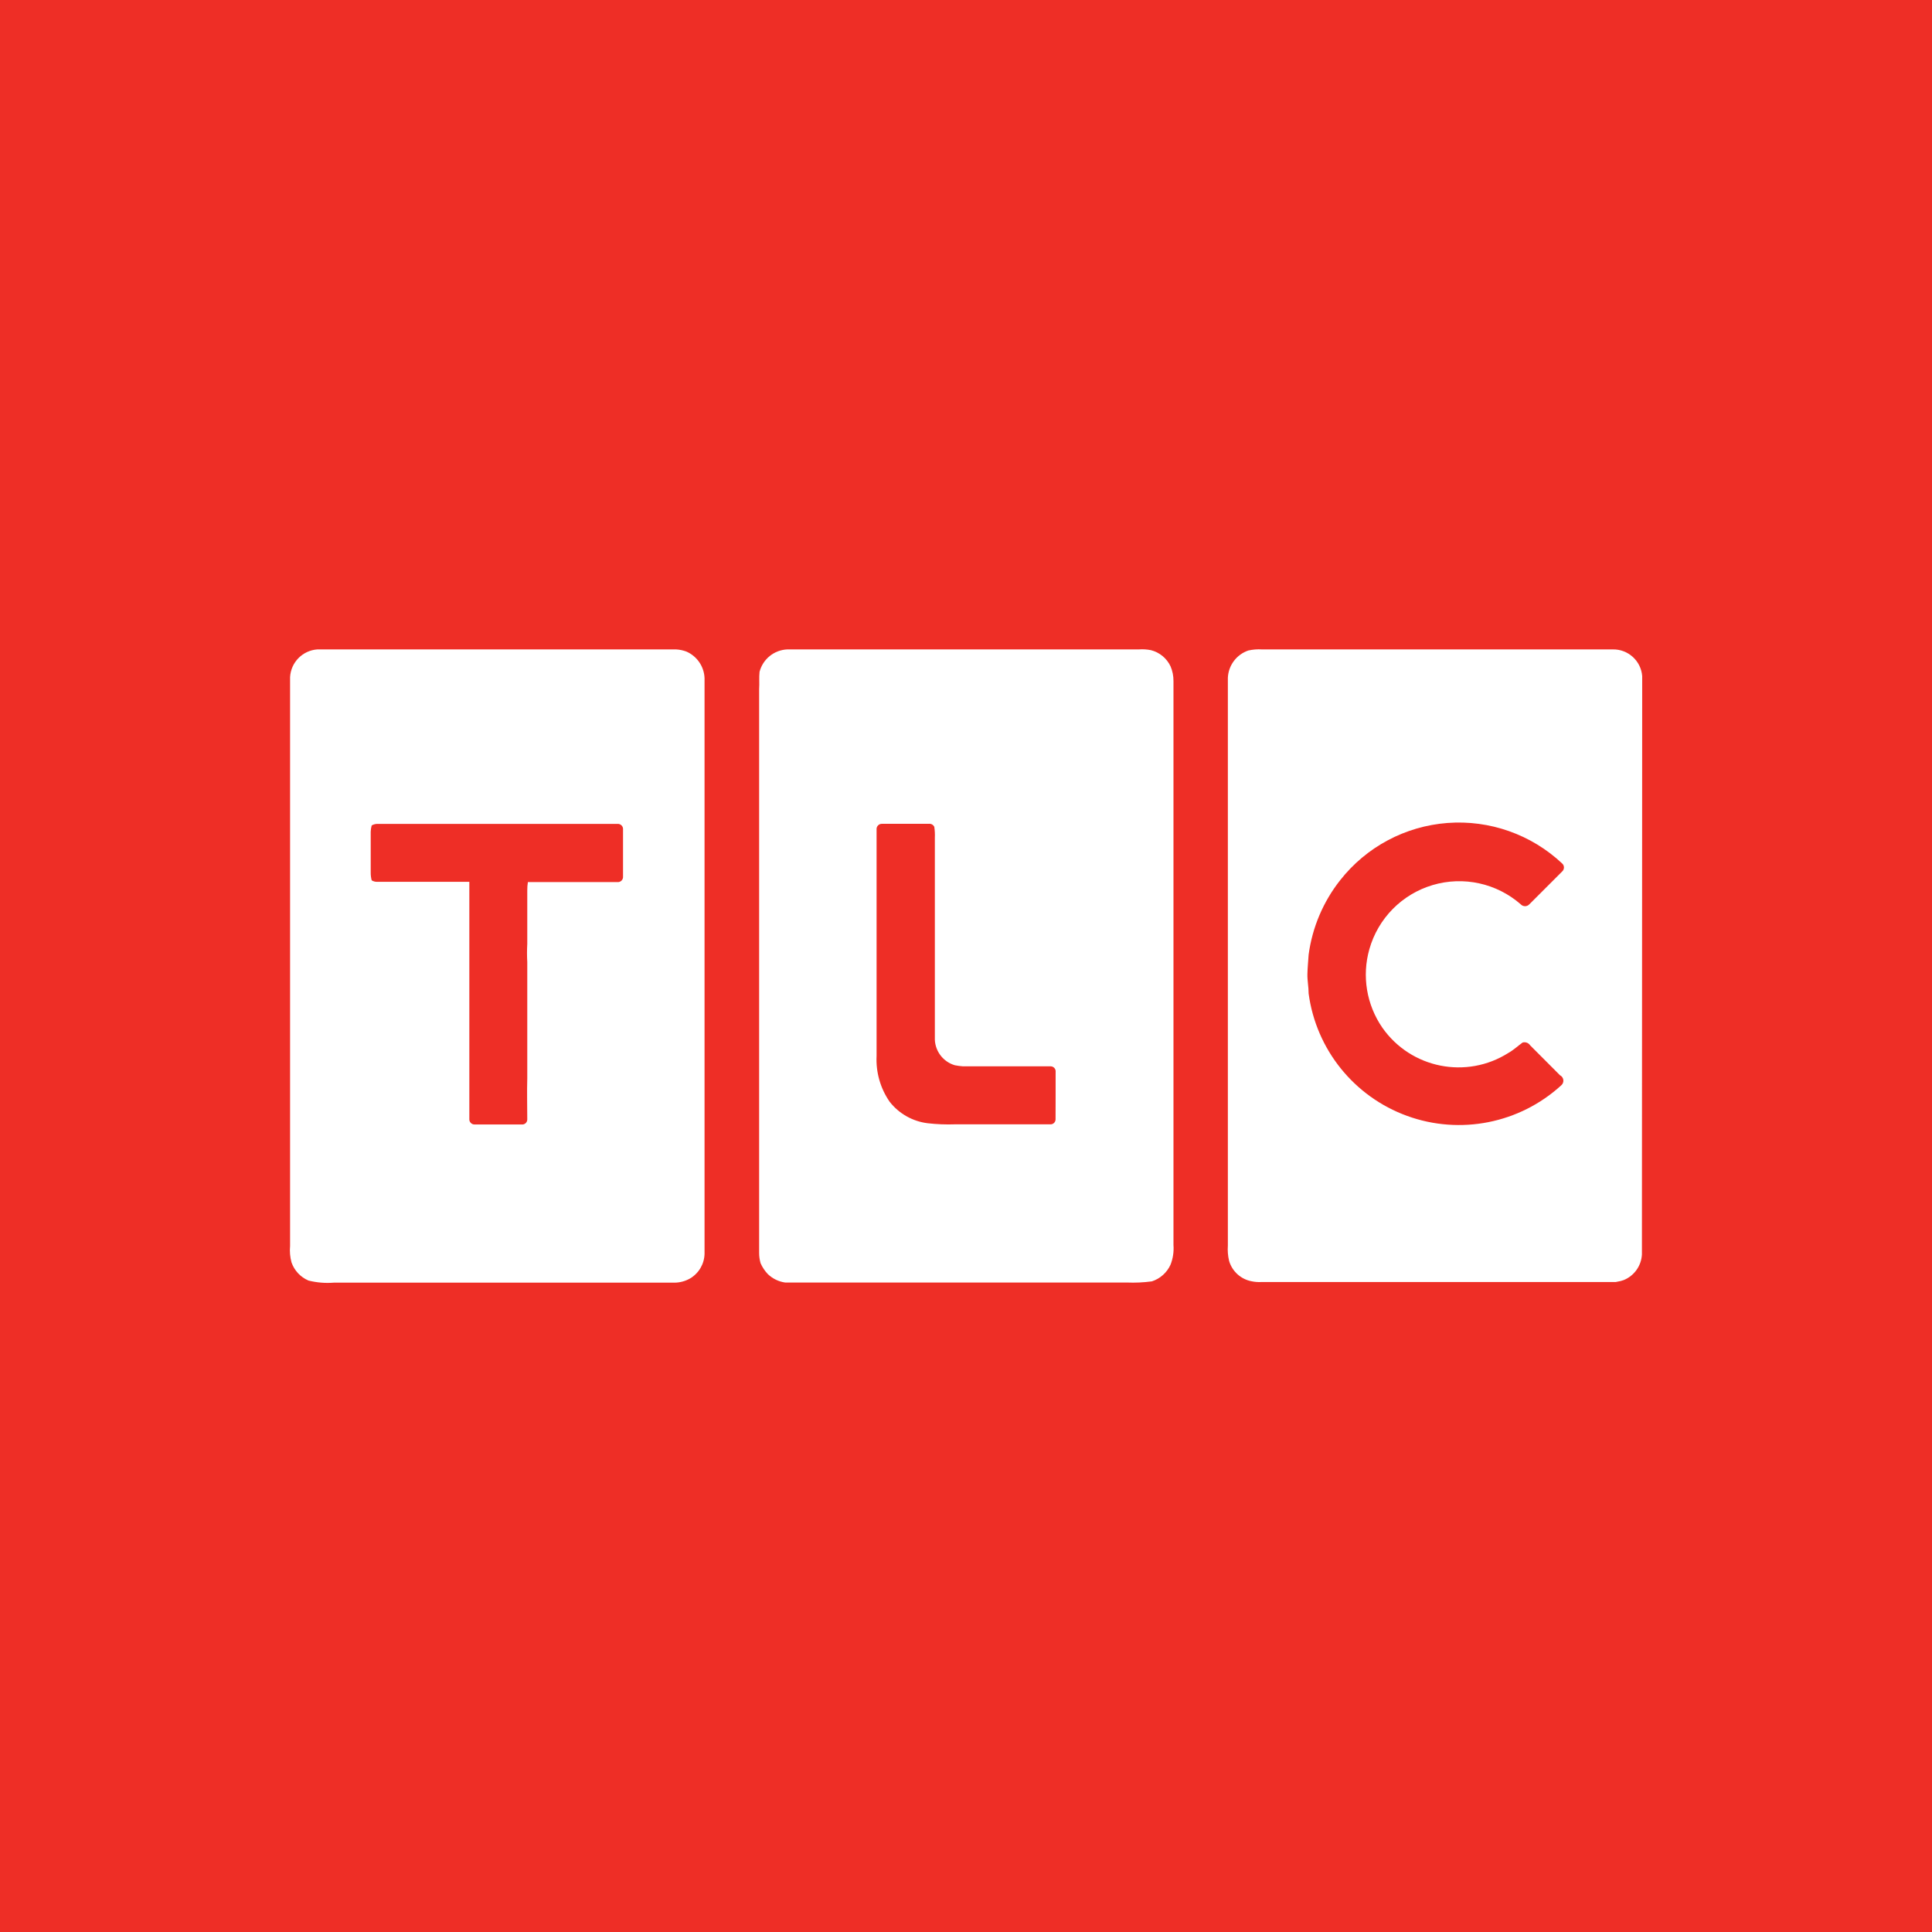
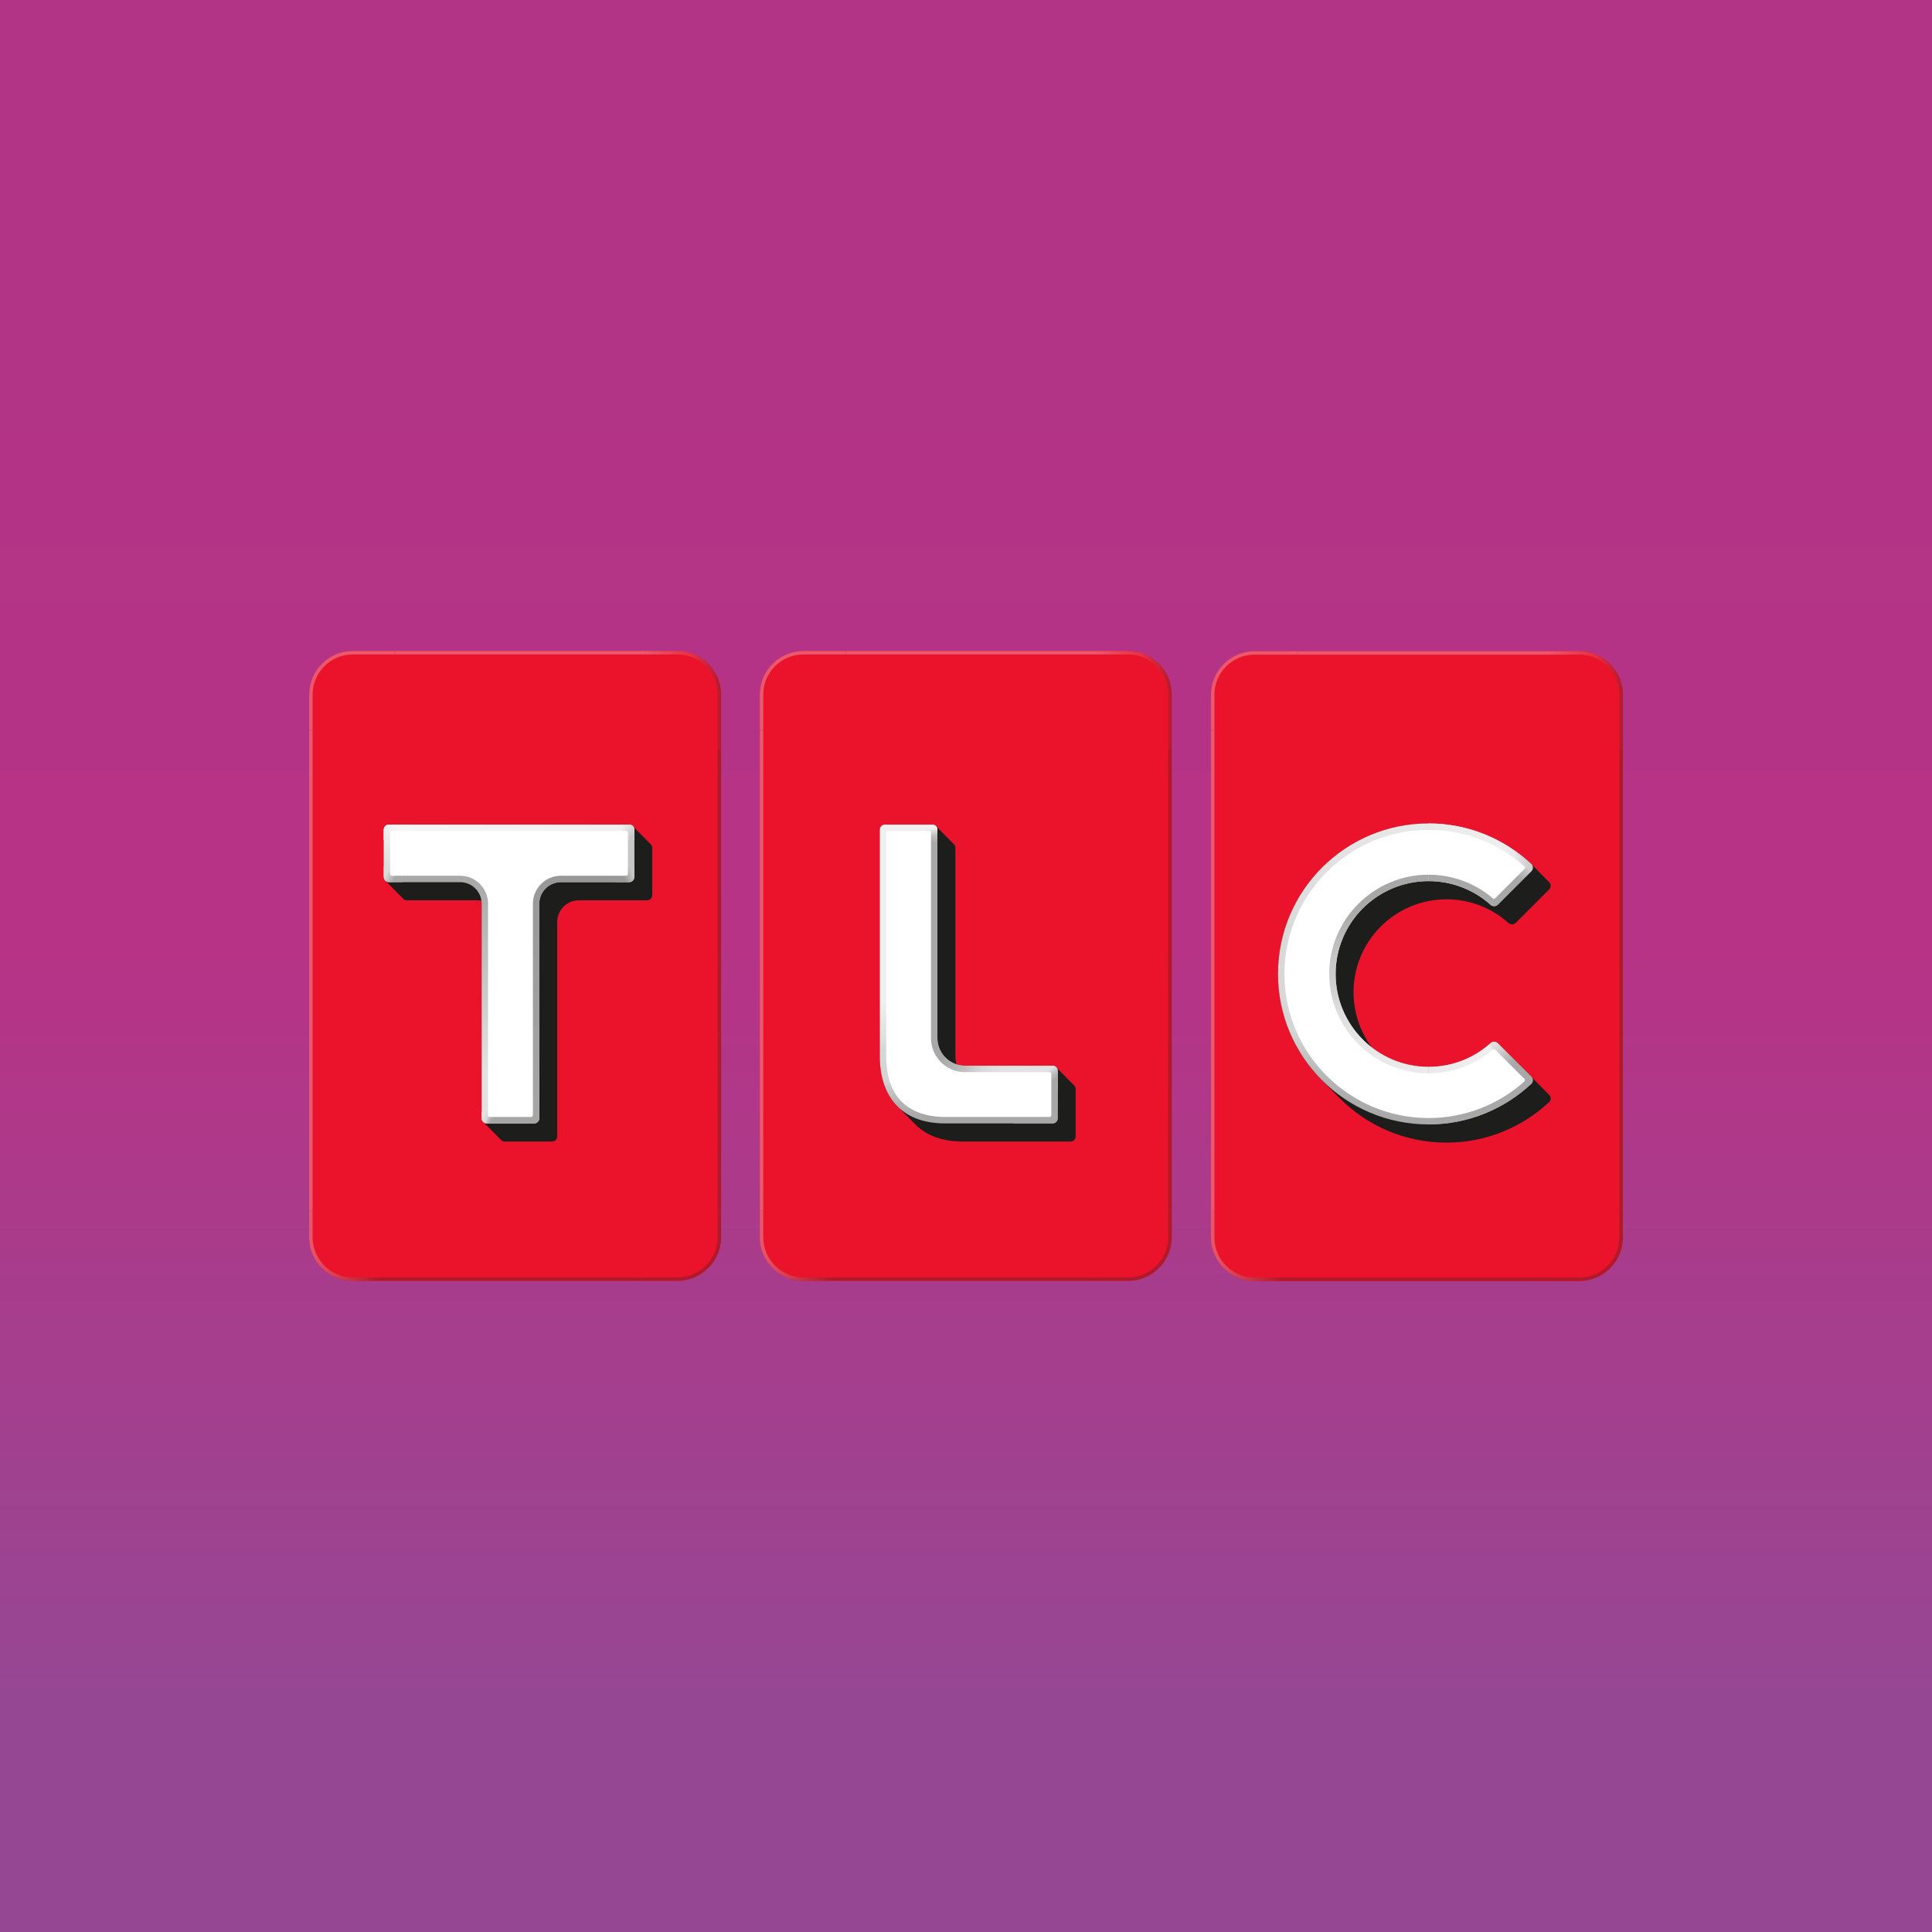
- <svg xmlns="http://www.w3.org/2000/svg" viewBox="0 0 283.46 283.46">
+ <svg xmlns="http://www.w3.org/2000/svg" width="250" height="250" viewBox="0 0 250 250" fill="none">
+   <rect width="250" height="250" fill="url(#paint0_linear_333_154)" />
+   <path d="M204.364 84.257H162.333C159.232 84.257 156.694 86.795 156.694 89.888V160.128C156.694 163.229 159.232 165.764 162.333 165.764H204.364C207.457 165.764 210 163.227 210 160.128V89.891C210.003 86.797 207.457 84.257 204.364 84.257Z" fill="#EB122B" />
+   <mask id="mask0_333_154" style="mask-type:luminance" maskUnits="userSpaceOnUse" x="156" y="84" width="54" height="82">
+     <path d="M204.364 84.257H162.333C159.232 84.257 156.694 86.795 156.694 89.888V160.128C156.694 163.229 159.232 165.764 162.333 165.764H204.364C207.457 165.764 210 163.227 210 160.128V89.891C210.003 86.797 207.457 84.257 204.364 84.257Z" fill="white" />
+   </mask>
+   <g mask="url(#mask0_333_154)">
+     <path d="M157.147 156.693V94.463" stroke="url(#paint1_linear_333_154)" stroke-width="5" stroke-miterlimit="10" />
+     <path d="M165.808 165.314H162.334C159.474 165.314 157.147 162.987 157.147 160.13V156.696" stroke="url(#paint2_linear_333_154)" stroke-width="5" stroke-miterlimit="10" />
+     <path d="M199.859 165.314H165.808" stroke="url(#paint3_linear_333_154)" stroke-width="5" stroke-miterlimit="10" />
+     <path d="M209.547 156.693V160.127C209.547 162.987 207.22 165.311 204.364 165.311H199.859" stroke="url(#paint4_linear_333_154)" stroke-width="5" stroke-miterlimit="10" />
+     <path d="M209.547 97.008V156.693" stroke="url(#paint5_linear_333_154)" stroke-width="5" stroke-miterlimit="10" />
+     <path d="M200.186 84.71H204.364C207.223 84.71 209.547 87.034 209.547 89.888V97.005" stroke="url(#paint6_linear_333_154)" stroke-width="5" stroke-miterlimit="10" />
+     <path d="M167.832 84.71H200.186" stroke="url(#paint7_linear_333_154)" stroke-width="5" stroke-miterlimit="10" />
+     <path d="M157.147 94.463V89.891C157.147 87.034 159.474 84.713 162.334 84.713H167.829" stroke="url(#paint8_linear_333_154)" stroke-width="5" stroke-miterlimit="10" />
+   </g>
+   <path d="M162.334 165.314C159.474 165.314 157.147 162.987 157.147 160.13V89.891C157.147 87.034 159.474 84.713 162.334 84.713H204.364C207.223 84.713 209.547 87.037 209.547 89.891V160.13C209.547 162.99 207.22 165.314 204.364 165.314H162.334Z" fill="#EB122B" />
+   <path d="M184.856 106.556C174.094 106.556 165.372 115.278 165.372 126.037C165.372 131.44 167.578 136.33 171.138 139.859C171.148 139.869 171.158 139.879 171.168 139.889C171.874 140.605 172.578 141.317 173.281 142.03C173.3 142.049 173.318 142.069 173.338 142.088C176.868 145.649 181.763 147.856 187.174 147.856C192.337 147.856 197.034 145.835 200.511 142.561C200.716 142.31 200.705 141.932 200.479 141.695L200.41 141.627C200.408 141.624 200.407 141.62 200.405 141.618C198.253 139.428 196.073 137.26 193.889 135.079C193.886 135.076 193.883 135.074 193.88 135.071L193.815 135.007C193.559 134.757 193.117 134.757 192.859 135.007C190.66 136.976 187.81 138.063 184.858 138.058C182.102 138.058 179.562 137.127 177.533 135.566C176.035 133.561 175.148 131.077 175.148 128.388C175.148 121.745 180.537 116.369 187.177 116.369C190.249 116.367 193.053 117.52 195.178 119.416C195.439 119.674 195.878 119.674 196.134 119.421L200.479 115.073C200.708 114.836 200.718 114.466 200.511 114.205L200.436 114.128C199.709 113.396 198.982 112.665 198.266 111.928C198.244 111.907 198.22 111.887 198.197 111.866C198.195 111.863 198.194 111.86 198.192 111.857C194.704 108.571 190.018 106.556 184.856 106.556Z" fill="#1D1D1B" />
+   <path d="M192.859 117.064C190.734 115.169 187.931 114.016 184.858 114.016C178.218 114.016 172.829 119.391 172.829 126.032C172.829 132.659 178.218 138.05 184.858 138.05C187.931 138.05 190.734 136.9 192.859 134.999C193.12 134.749 193.559 134.749 193.815 134.999L198.16 139.339C198.389 139.576 198.4 139.954 198.192 140.204C194.715 143.479 190.018 145.5 184.856 145.5C174.094 145.5 165.371 136.775 165.371 126.029C165.371 115.267 174.094 106.548 184.856 106.548C190.018 106.548 194.704 108.563 198.192 111.849C198.397 112.11 198.386 112.48 198.16 112.717L193.815 117.064C193.559 117.323 193.12 117.323 192.859 117.064Z" fill="url(#paint9_linear_333_154)" />
+   <path d="M184.856 111.153C176.639 111.153 169.979 117.811 169.979 126.028C169.979 134.232 176.639 140.894 184.856 140.894L184.857 138.05C178.217 138.049 172.829 132.658 172.829 126.032C172.829 119.392 178.217 114.016 184.857 114.016L184.856 111.153Z" fill="url(#paint10_linear_333_154)" />
+   <path d="M198.16 139.339C198.389 139.576 198.4 139.954 198.192 140.204C194.715 143.479 190.018 145.5 184.855 145.5L190.464 140.894L198.16 139.339Z" fill="#A8A8A8" />
+   <path d="M192.963 134.918C193.226 134.753 193.591 134.78 193.815 134.999L198.16 139.339L190.464 140.894L193.271 135.759L192.963 134.918Z" fill="url(#paint11_linear_333_154)" />
+   <path d="M184.858 138.05C187.931 138.05 190.734 136.9 192.859 134.999C192.89 134.968 192.925 134.942 192.963 134.918L193.271 135.759L190.464 140.894H184.856L184.858 138.05Z" fill="url(#paint12_linear_333_154)" />
+   <path d="M198.16 112.722C198.389 112.485 198.4 112.107 198.192 111.857C194.715 108.582 190.018 106.561 184.856 106.561L190.464 111.167L198.16 112.722Z" fill="url(#paint13_linear_333_154)" />
+   <path d="M192.962 117.147C193.225 117.312 193.591 117.281 193.815 117.062L198.16 112.722L197.284 112.165L193.271 116.302L192.962 117.147Z" fill="url(#paint14_linear_333_154)" />
+   <path d="M184.857 114.016C187.93 114.016 190.734 115.163 192.859 117.064C192.89 117.095 192.924 117.123 192.962 117.147L193.271 116.302L190.464 111.167L184.856 111.153L184.857 114.016Z" fill="#A8A8A8" />
+   <path d="M184.858 144.674C174.573 144.674 166.205 136.312 166.205 126.034C166.205 115.749 174.573 107.381 184.858 107.381C189.448 107.381 193.831 109.058 197.255 112.118C197.351 112.205 197.356 112.357 197.263 112.448L193.482 116.228C193.399 116.311 193.266 116.316 193.176 116.239C190.854 114.265 187.905 113.183 184.858 113.185C177.768 113.185 171.998 118.949 171.998 126.032C171.998 133.117 177.768 138.881 184.858 138.881C187.917 138.881 190.857 137.8 193.173 135.827C193.264 135.75 193.394 135.755 193.479 135.838L197.26 139.613C197.353 139.706 197.348 139.858 197.252 139.943C193.831 143 189.451 144.674 184.858 144.674Z" fill="white" />
+   <path d="M87.669 84.236H45.639C42.537 84.236 40 86.773 40 89.867V160.106C40 163.208 42.537 165.743 45.639 165.743H87.669C90.763 165.743 93.306 163.205 93.306 160.106V89.867C93.308 86.773 90.763 84.236 87.669 84.236Z" fill="#EB122B" />
+   <mask id="mask1_333_154" style="mask-type:luminance" maskUnits="userSpaceOnUse" x="40" y="84" width="54" height="82">
+     <path d="M87.669 84.236H45.639C42.537 84.236 40 86.773 40 89.867V160.106C40 163.208 42.537 165.743 45.639 165.743H87.669C90.763 165.743 93.306 163.205 93.306 160.106V89.867C93.308 86.773 90.763 84.236 87.669 84.236Z" fill="white" />
+   </mask>
+   <g mask="url(#mask1_333_154)">
+     <path d="M40.453 156.672V94.441" stroke="url(#paint15_linear_333_154)" stroke-width="5" stroke-miterlimit="10" />
+     <path d="M49.114 165.293H45.639C42.78 165.293 40.453 162.966 40.453 160.109V156.674" stroke="url(#paint16_linear_333_154)" stroke-width="5" stroke-miterlimit="10" />
+     <path d="M83.164 165.293H49.114" stroke="url(#paint17_linear_333_154)" stroke-width="5" stroke-miterlimit="10" />
+     <path d="M92.856 156.672V160.106C92.856 162.966 90.529 165.29 87.672 165.29H83.167" stroke="url(#paint18_linear_333_154)" stroke-width="5" stroke-miterlimit="10" />
+     <path d="M92.856 96.984V156.672" stroke="url(#paint19_linear_333_154)" stroke-width="5" stroke-miterlimit="10" />
+     <path d="M83.492 84.689H87.669C90.529 84.689 92.853 87.013 92.853 89.867V96.984" stroke="url(#paint20_linear_333_154)" stroke-width="5" stroke-miterlimit="10" />
+     <path d="M51.137 84.689H83.492" stroke="url(#paint21_linear_333_154)" stroke-width="5" stroke-miterlimit="10" />
+     <path d="M40.453 94.441V89.867C40.453 87.013 42.78 84.689 45.639 84.689H51.135" stroke="url(#paint22_linear_333_154)" stroke-width="5" stroke-miterlimit="10" />
+   </g>
+   <path d="M45.639 165.293C42.78 165.293 40.453 162.966 40.453 160.109V89.867C40.453 87.013 42.78 84.689 45.639 84.689H87.669C90.529 84.689 92.853 87.013 92.853 89.867V160.106C92.853 162.966 90.526 165.29 87.669 165.29H45.639V165.293Z" fill="#EB122B" />
+   <path d="M50.317 106.697C49.958 106.697 49.659 106.99 49.659 107.349V113.494C49.659 113.693 49.754 113.865 49.894 113.986C49.919 114.015 49.943 114.041 49.972 114.066C50.676 114.773 51.365 115.492 52.07 116.191C52.092 116.216 52.114 116.239 52.139 116.26C52.26 116.405 52.435 116.503 52.636 116.503H61.849C62 116.503 62.147 116.518 62.292 116.541C62.311 116.674 62.325 116.809 62.325 116.947V144.709C62.325 144.911 62.42 145.085 62.562 145.205C63.311 145.965 64.058 146.725 64.806 147.478C64.926 147.62 65.099 147.715 65.301 147.715H71.449C71.814 147.715 72.104 147.422 72.104 147.057V119.296C72.104 117.751 73.353 116.5 74.9 116.5H83.731C84.096 116.5 84.397 116.205 84.397 115.843H84.4V109.698C84.4 109.503 84.306 109.333 84.166 109.213C83.436 108.481 82.722 107.737 81.993 107.013C81.97 106.986 81.947 106.962 81.921 106.939C81.798 106.795 81.62 106.697 81.415 106.697H50.317Z" fill="#1D1D1B" />
+   <path d="M82.078 113.494C82.078 113.856 81.777 114.152 81.412 114.152H72.581C71.034 114.152 69.785 115.403 69.785 116.947V144.709C69.785 145.074 69.495 145.367 69.13 145.367H62.983C62.618 145.367 62.325 145.074 62.325 144.709V116.947C62.325 115.403 61.079 114.152 59.529 114.152H50.317C49.958 114.152 49.66 113.856 49.66 113.494V107.349C49.66 106.99 49.958 106.697 50.317 106.697H81.415C81.78 106.697 82.081 106.99 82.081 107.346V113.494H82.078Z" fill="url(#paint23_linear_333_154)" />
+   <path d="M66.056 112.163V143.7H63.989L62.517 145.175C62.636 145.294 62.8 145.367 62.983 145.367H63.852H69.13C69.495 145.367 69.785 145.074 69.785 144.709V116.947C69.785 115.403 71.034 114.151 72.581 114.151H81.412C81.777 114.151 82.078 113.856 82.078 113.494H82.081V112.163H66.056Z" fill="url(#paint24_linear_333_154)" />
+   <path fill-rule="evenodd" clip-rule="evenodd" d="M62.325 143.894V144.709C62.325 145.074 62.618 145.367 62.983 145.367H63.954V143.894H62.325Z" fill="url(#paint25_linear_333_154)" />
+   <path d="M79.682 113.494L82.081 113.494V107.347L79.682 107.346V113.494Z" fill="url(#paint26_linear_333_154)" />
+   <path d="M79.682 112.163V114.152H81.412C81.777 114.152 82.078 113.856 82.078 113.494H82.081V112.163H79.682Z" fill="url(#paint27_linear_333_154)" />
+   <path d="M50.33 106.697C49.956 106.697 49.66 106.99 49.66 107.347V108.685H82.081V107.347C82.081 106.99 81.78 106.697 81.415 106.697H50.33Z" fill="url(#paint28_linear_333_154)" />
+   <path d="M79.682 106.697V108.685H82.081V107.347C82.081 106.99 81.78 106.697 81.415 106.697H79.682Z" fill="url(#paint29_linear_333_154)" />
+   <path d="M52.058 113.494L49.66 113.494V107.347L52.058 107.346V113.494Z" fill="url(#paint30_linear_333_154)" />
+   <path d="M52.066 106.697V108.685H49.667V107.347C49.667 106.99 49.968 106.697 50.333 106.697H52.066Z" fill="url(#paint31_linear_333_154)" />
+   <path d="M52.058 112.163V114.152H50.328C49.964 114.152 49.66 113.856 49.66 113.494L49.66 112.163H52.058Z" fill="url(#paint32_linear_333_154)" />
+   <path d="M63.156 144.307V116.947C63.156 114.945 61.532 113.321 59.529 113.321H50.714C50.684 113.321 50.655 113.315 50.627 113.304C50.6 113.292 50.575 113.276 50.554 113.255C50.533 113.234 50.516 113.209 50.505 113.181C50.493 113.154 50.487 113.124 50.487 113.095V107.754C50.487 107.629 50.589 107.527 50.714 107.527H81.021C81.146 107.527 81.247 107.629 81.247 107.754V113.095C81.247 113.22 81.146 113.321 81.021 113.321H72.581C70.579 113.321 68.955 114.945 68.955 116.947V144.307C68.955 144.432 68.853 144.533 68.728 144.533H63.382C63.322 144.533 63.264 144.51 63.222 144.467C63.179 144.425 63.156 144.367 63.156 144.307Z" fill="white" />
+   <path d="M145.983 84.236H103.956C100.854 84.236 98.317 86.773 98.317 89.867V160.106C98.317 163.208 100.854 165.743 103.956 165.743H145.986C149.08 165.743 151.622 163.205 151.622 160.106V89.867C151.622 86.773 149.077 84.236 145.983 84.236Z" fill="#EB122B" />
+   <mask id="mask2_333_154" style="mask-type:luminance" maskUnits="userSpaceOnUse" x="98" y="84" width="54" height="82">
+     <path d="M145.983 84.236H103.956C100.854 84.236 98.317 86.773 98.317 89.867V160.106C98.317 163.208 100.854 165.743 103.956 165.743H145.986C149.08 165.743 151.622 163.205 151.622 160.106V89.867C151.622 86.773 149.077 84.236 145.983 84.236Z" fill="white" />
+   </mask>
+   <g mask="url(#mask2_333_154)">
+     <path d="M98.766 156.672V94.441" stroke="url(#paint33_linear_333_154)" stroke-width="5" stroke-miterlimit="10" />
+     <path d="M107.428 165.293H103.953C101.093 165.293 98.766 162.966 98.766 160.109V156.674" stroke="url(#paint34_linear_333_154)" stroke-width="5" stroke-miterlimit="10" />
+     <path d="M141.481 165.293H107.428" stroke="url(#paint35_linear_333_154)" stroke-width="5" stroke-miterlimit="10" />
+     <path d="M151.17 156.672V160.106C151.17 162.966 148.843 165.29 145.986 165.29H141.481" stroke="url(#paint36_linear_333_154)" stroke-width="5" stroke-miterlimit="10" />
+     <path d="M151.17 96.984V156.672" stroke="url(#paint37_linear_333_154)" stroke-width="5" stroke-miterlimit="10" />
+     <path d="M141.806 84.689H145.983C148.843 84.689 151.167 87.013 151.167 89.867V96.984" stroke="url(#paint38_linear_333_154)" stroke-width="5" stroke-miterlimit="10" />
+     <path d="M109.451 84.689H141.806" stroke="url(#paint39_linear_333_154)" stroke-width="5" stroke-miterlimit="10" />
+     <path d="M98.766 94.441V89.867C98.766 87.01 101.093 84.689 103.953 84.689H109.448" stroke="url(#paint40_linear_333_154)" stroke-width="5" stroke-miterlimit="10" />
+   </g>
+   <path d="M103.956 165.293C101.096 165.293 98.769 162.966 98.769 160.109V89.867C98.769 87.01 101.096 84.689 103.956 84.689H145.986C148.845 84.689 151.17 87.013 151.17 89.867V160.106C151.17 162.966 148.843 165.29 145.986 165.29H103.956V165.293Z" fill="#EB122B" />
+   <path d="M114.507 106.697C114.145 106.697 113.849 106.99 113.849 107.349V136.701C113.849 139.325 114.582 141.625 116.167 143.196C116.183 143.212 116.199 143.229 116.215 143.245C116.92 143.956 117.618 144.669 118.319 145.375C118.348 145.405 118.378 145.436 118.408 145.465C119.781 146.871 121.815 147.715 124.595 147.715H138.533C138.904 147.715 139.188 147.419 139.188 147.052V140.918H139.185C139.185 140.716 139.094 140.533 138.949 140.409C138.927 140.383 138.902 140.358 138.876 140.335L136.786 138.218C136.761 138.188 136.735 138.161 136.706 138.136C136.587 137.996 136.413 137.904 136.211 137.904H124.877C124.493 137.904 124.124 137.842 123.778 137.731C123.676 137.398 123.621 137.045 123.621 136.679V109.698C123.621 109.5 123.529 109.324 123.388 109.204C122.64 108.442 121.893 107.685 121.144 106.931C121.024 106.789 120.847 106.697 120.647 106.697H114.507Z" fill="#1D1D1B" />
+   <path d="M136.867 144.704C136.867 145.069 136.582 145.367 136.212 145.367H122.274C116.389 145.367 113.847 141.597 113.847 136.7V107.349C113.847 106.99 114.142 106.697 114.504 106.697H120.644C121.009 106.697 121.299 106.99 121.299 107.349V134.333C121.299 136.309 122.897 137.906 124.875 137.906H136.209C136.579 137.906 136.864 138.21 136.864 138.572V144.704H136.867Z" fill="url(#paint41_linear_333_154)" />
+   <path d="M118.9 107.347V134.747V136.904L121.144 138.001L122.452 136.958C121.745 136.305 121.299 135.373 121.299 134.333V131.812V107.347H118.9Z" fill="#A8A8A8" />
+   <path d="M118.9 106.697V109.918H121.299L121.299 107.347C121.299 107.013 121.027 106.697 120.644 106.697L118.9 106.697Z" fill="url(#paint42_linear_333_154)" />
+   <path d="M136.867 144.704C136.867 145.068 136.582 145.367 136.212 145.367L131.134 145.367L132.235 137.906H136.209C136.579 137.906 136.864 138.21 136.864 138.572V144.704H136.867Z" fill="#A8A8A8" />
+   <path d="M122.452 136.958L121.144 138.001L123.621 140.289H135.682V137.906H124.875C123.938 137.906 123.089 137.545 122.452 136.958Z" fill="url(#paint43_linear_333_154)" />
+   <path d="M134.467 137.904V141.125H136.866L136.866 138.554C136.866 138.221 136.594 137.904 136.212 137.904L134.467 137.904Z" fill="url(#paint44_linear_333_154)" />
+   <path d="M122.274 144.536C119.435 144.536 114.675 143.519 114.675 136.7V107.754C114.675 107.629 114.776 107.527 114.901 107.527H120.242C120.367 107.527 120.468 107.629 120.468 107.754V134.331C120.468 136.762 122.441 138.735 124.872 138.735H135.81C135.935 138.735 136.036 138.836 136.036 138.961V144.307C136.036 144.432 135.935 144.533 135.81 144.533H122.274V144.536Z" fill="white" />
  <defs>
-     <style>.cls-1{fill:#ee2e26;}.cls-2{fill:#fff;}</style>
+     <linearGradient id="paint0_linear_333_154" x1="125" y1="34.254" x2="125" y2="219.886" gradientUnits="userSpaceOnUse">
+       <stop stop-color="#B13486" />
+       <stop offset="0.471" stop-color="#B73386" />
+       <stop offset="1" stop-color="#964793" />
+     </linearGradient>
+     <linearGradient id="paint1_linear_333_154" x1="154.647" y1="125.578" x2="159.647" y2="125.578" gradientUnits="userSpaceOnUse">
+       <stop stop-color="#EB576B" />
+       <stop offset="1" stop-color="#EB576B" />
+     </linearGradient>
+     <linearGradient id="paint2_linear_333_154" x1="156.481" y1="161.337" x2="165.808" y2="161.337" gradientUnits="userSpaceOnUse">
+       <stop stop-color="#EB576B" />
+       <stop offset="1" stop-color="#AF192C" />
+     </linearGradient>
+     <linearGradient id="paint3_linear_333_154" x1="165.808" y1="165.317" x2="199.859" y2="165.317" gradientUnits="userSpaceOnUse">
+       <stop stop-color="#AF192C" />
+       <stop offset="1" stop-color="#AF192C" />
+     </linearGradient>
+     <linearGradient id="paint4_linear_333_154" x1="199.859" y1="161.337" x2="210.214" y2="161.337" gradientUnits="userSpaceOnUse">
+       <stop stop-color="#AF192C" />
+       <stop offset="1" stop-color="#AF192C" />
+     </linearGradient>
+     <linearGradient id="paint5_linear_333_154" x1="207.052" y1="126.85" x2="212.052" y2="126.85" gradientUnits="userSpaceOnUse">
+       <stop stop-color="#AF192C" />
+       <stop offset="1" stop-color="#AF192C" />
+     </linearGradient>
+     <linearGradient id="paint6_linear_333_154" x1="200.186" y1="90.526" x2="210.214" y2="90.526" gradientUnits="userSpaceOnUse">
+       <stop stop-color="#EB576B" />
+       <stop offset="0.595" stop-color="#E73045" />
+       <stop offset="1" stop-color="#AF192C" />
+     </linearGradient>
+     <linearGradient id="paint7_linear_333_154" x1="167.83" y1="84.715" x2="200.186" y2="84.715" gradientUnits="userSpaceOnUse">
+       <stop stop-color="#EB576B" />
+       <stop offset="1" stop-color="#EB576B" />
+     </linearGradient>
+     <linearGradient id="paint8_linear_333_154" x1="156.481" y1="89.254" x2="167.83" y2="89.254" gradientUnits="userSpaceOnUse">
+       <stop stop-color="#EB576B" />
+       <stop offset="1" stop-color="#EB576B" />
+     </linearGradient>
+     <linearGradient id="paint9_linear_333_154" x1="184.856" y1="145.5" x2="184.856" y2="106.548" gradientUnits="userSpaceOnUse">
+       <stop stop-color="#A8A8A8" />
+       <stop offset="0.088" stop-color="#ADADAD" />
+       <stop offset="0.181" stop-color="#B9B9B9" />
+       <stop offset="0.3" stop-color="#D3D3D3" />
+       <stop offset="0.411" stop-color="#D7D7D7" />
+       <stop offset="0.495" stop-color="#D7D7D7" />
+       <stop offset="0.578" stop-color="#D9D9D9" />
+       <stop offset="0.657" stop-color="#DADADA" />
+       <stop offset="0.734" stop-color="#DCDCDC" />
+       <stop offset="0.819" stop-color="#DFDFDF" />
+       <stop offset="0.905" stop-color="#E3E3E3" />
+       <stop offset="0.979" stop-color="#E7E7E7" />
+       <stop offset="1" stop-color="#E9E9E9" />
+     </linearGradient>
+     <linearGradient id="paint10_linear_333_154" x1="184.858" y1="113.497" x2="184.858" y2="138.402" gradientUnits="userSpaceOnUse">
+       <stop stop-color="#A8A8A8" />
+       <stop offset="0.1" stop-color="#A8A8A8" />
+       <stop offset="0.2" stop-color="#ABABAB" />
+       <stop offset="0.3" stop-color="#B8B8B8" />
+       <stop offset="0.4" stop-color="#C5C5C5" />
+       <stop offset="0.5" stop-color="#CBCBCB" />
+       <stop offset="0.6" stop-color="#D2D2D2" />
+       <stop offset="0.7" stop-color="#DEDEDE" />
+       <stop offset="0.8" stop-color="#E4E4E4" />
+       <stop offset="0.9" stop-color="#E8E8E8" />
+       <stop offset="1" stop-color="#EAEAEA" />
+     </linearGradient>
+     <linearGradient id="paint11_linear_333_154" x1="198.295" y1="140.118" x2="193.088" y2="134.869" gradientUnits="userSpaceOnUse">
+       <stop stop-color="#A8A8A8" />
+       <stop offset="0.462" stop-color="#A8A8A8" />
+       <stop offset="0.567" stop-color="#B2B2B2" />
+       <stop offset="0.661" stop-color="#BDBDBD" />
+       <stop offset="0.751" stop-color="#C9C9C9" />
+       <stop offset="0.876" stop-color="#D9D9D9" />
+       <stop offset="0.92" stop-color="#DEDEDE" />
+       <stop offset="0.975" stop-color="#E2E2E2" />
+       <stop offset="1" stop-color="#E3E3E3" />
+     </linearGradient>
+     <linearGradient id="paint12_linear_333_154" x1="184.904" y1="138.554" x2="193.14" y2="134.881" gradientUnits="userSpaceOnUse">
+       <stop stop-color="#EAEAEA" />
+       <stop offset="0.12" stop-color="#EAEAEA" />
+       <stop offset="0.132" stop-color="#EBEBEB" />
+       <stop offset="0.476" stop-color="#EDEDED" />
+       <stop offset="0.709" stop-color="#EEEEEE" />
+       <stop offset="0.929" stop-color="#EEEEEE" />
+       <stop offset="0.968" stop-color="#E3E3E3" />
+       <stop offset="0.982" stop-color="#E1E1E1" />
+       <stop offset="1" stop-color="#E1E1E1" />
+     </linearGradient>
+     <linearGradient id="paint13_linear_333_154" x1="184.856" y1="109.641" x2="198.34" y2="109.641" gradientUnits="userSpaceOnUse">
+       <stop stop-color="#EAEAEA" />
+       <stop offset="0.12" stop-color="#EAEAEA" />
+       <stop offset="0.132" stop-color="#EBEBEB" />
+       <stop offset="0.476" stop-color="#EDEDED" />
+       <stop offset="0.709" stop-color="#EFEFEF" />
+       <stop offset="0.831" stop-color="#E9E9E9" />
+       <stop offset="0.929" stop-color="#D4D4D4" />
+       <stop offset="0.968" stop-color="#CDCDCD" />
+       <stop offset="0.982" stop-color="#CCCCCC" />
+       <stop offset="1" stop-color="#CCCCCC" />
+     </linearGradient>
+     <linearGradient id="paint14_linear_333_154" x1="193.076" y1="117.202" x2="198.3" y2="111.938" gradientUnits="userSpaceOnUse">
+       <stop stop-color="#A8A8A8" />
+       <stop offset="0.462" stop-color="#A8A8A8" />
+       <stop offset="0.567" stop-color="#A8A8A8" />
+       <stop offset="0.661" stop-color="#A8A8A8" />
+       <stop offset="0.751" stop-color="#B3B3B3" />
+       <stop offset="0.876" stop-color="#C8C8C8" />
+       <stop offset="0.92" stop-color="#CDCDCD" />
+       <stop offset="0.975" stop-color="#E2E2E2" />
+       <stop offset="1" stop-color="#E3E3E3" />
+     </linearGradient>
+     <linearGradient id="paint15_linear_333_154" x1="37.954" y1="125.556" x2="42.953" y2="125.556" gradientUnits="userSpaceOnUse">
+       <stop stop-color="#EB576B" />
+       <stop offset="1" stop-color="#EB576B" />
+     </linearGradient>
+     <linearGradient id="paint16_linear_333_154" x1="39.787" y1="161.315" x2="49.114" y2="161.315" gradientUnits="userSpaceOnUse">
+       <stop stop-color="#EB576B" />
+       <stop offset="1" stop-color="#AF192C" />
+     </linearGradient>
+     <linearGradient id="paint17_linear_333_154" x1="49.114" y1="165.292" x2="83.165" y2="165.292" gradientUnits="userSpaceOnUse">
+       <stop stop-color="#AF192C" />
+       <stop offset="1" stop-color="#AF192C" />
+     </linearGradient>
+     <linearGradient id="paint18_linear_333_154" x1="83.165" y1="161.315" x2="93.52" y2="161.315" gradientUnits="userSpaceOnUse">
+       <stop stop-color="#AF192C" />
+       <stop offset="1" stop-color="#AF192C" />
+     </linearGradient>
+     <linearGradient id="paint19_linear_333_154" x1="90.352" y1="126.828" x2="95.352" y2="126.828" gradientUnits="userSpaceOnUse">
+       <stop stop-color="#AF192C" />
+       <stop offset="1" stop-color="#AF192C" />
+     </linearGradient>
+     <linearGradient id="paint20_linear_333_154" x1="83.492" y1="90.504" x2="93.52" y2="90.504" gradientUnits="userSpaceOnUse">
+       <stop stop-color="#EB576B" />
+       <stop offset="0.595" stop-color="#E73045" />
+       <stop offset="1" stop-color="#AF192C" />
+     </linearGradient>
+     <linearGradient id="paint21_linear_333_154" x1="51.136" y1="84.69" x2="83.492" y2="84.69" gradientUnits="userSpaceOnUse">
+       <stop stop-color="#EB576B" />
+       <stop offset="1" stop-color="#EB576B" />
+     </linearGradient>
+     <linearGradient id="paint22_linear_333_154" x1="39.787" y1="89.232" x2="51.136" y2="89.232" gradientUnits="userSpaceOnUse">
+       <stop stop-color="#EB576B" />
+       <stop offset="1" stop-color="#EB576B" />
+     </linearGradient>
+     <linearGradient id="paint23_linear_333_154" x1="62.896" y1="143.816" x2="62.896" y2="113.723" gradientUnits="userSpaceOnUse">
+       <stop stop-color="#E2E2E2" />
+       <stop offset="0.173" stop-color="#E2E2E2" />
+       <stop offset="1" stop-color="#A8A8A8" />
+     </linearGradient>
+     <linearGradient id="paint24_linear_333_154" x1="69.386" y1="144.954" x2="69.386" y2="113.723" gradientUnits="userSpaceOnUse">
+       <stop stop-color="#A6A6A6" />
+       <stop offset="1" stop-color="#989898" />
+     </linearGradient>
+     <linearGradient id="paint25_linear_333_154" x1="62.354" y1="144.625" x2="63.537" y2="145.153" gradientUnits="userSpaceOnUse">
+       <stop stop-color="#E2E2E2" />
+       <stop offset="0.44" stop-color="#DBDBDB" />
+       <stop offset="0.555" stop-color="#D0CFCF" />
+       <stop offset="0.836" stop-color="#AFAFAF" />
+       <stop offset="1" stop-color="#A7A7A7" />
+     </linearGradient>
+     <linearGradient id="paint26_linear_333_154" x1="81.021" y1="108.685" x2="81.021" y2="112.163" gradientUnits="userSpaceOnUse">
+       <stop stop-color="#C7C7C7" />
+       <stop offset="1" stop-color="#C6C6C6" />
+     </linearGradient>
+     <linearGradient id="paint27_linear_333_154" x1="80.875" y1="113.835" x2="82.151" y2="113.293" gradientUnits="userSpaceOnUse">
+       <stop stop-color="#999999" />
+       <stop offset="0.833" stop-color="#C6C6C6" />
+       <stop offset="1" stop-color="#C6C6C6" />
+     </linearGradient>
+     <linearGradient id="paint28_linear_333_154" x1="78.637" y1="106.697" x2="51.096" y2="106.697" gradientUnits="userSpaceOnUse">
+       <stop stop-color="#EFEFEF" />
+       <stop offset="1" stop-color="#F5F5F5" />
+     </linearGradient>
+     <linearGradient id="paint29_linear_333_154" x1="80.589" y1="107.03" x2="82.081" y2="108.016" gradientUnits="userSpaceOnUse">
+       <stop stop-color="#EFEFEF" />
+       <stop offset="0.969" stop-color="#C7C7C7" />
+       <stop offset="1" stop-color="#C7C7C7" />
+     </linearGradient>
+     <linearGradient id="paint30_linear_333_154" x1="50.719" y1="108.685" x2="50.719" y2="112.163" gradientUnits="userSpaceOnUse">
+       <stop stop-color="#ECECEC" />
+       <stop offset="1" stop-color="#DCDCDC" />
+     </linearGradient>
+     <linearGradient id="paint31_linear_333_154" x1="51.159" y1="107.03" x2="49.667" y2="108.016" gradientUnits="userSpaceOnUse">
+       <stop stop-color="#F5F5F5" />
+       <stop offset="0.969" stop-color="#EBEBEB" />
+       <stop offset="1" stop-color="#EBEBEB" />
+     </linearGradient>
+     <linearGradient id="paint32_linear_333_154" x1="51.039" y1="113.781" x2="49.969" y2="113.097" gradientUnits="userSpaceOnUse">
+       <stop stop-color="#A8A8A8" />
+       <stop offset="0.627" stop-color="#C8C8C8" />
+       <stop offset="1" stop-color="#DCDCDC" />
+     </linearGradient>
+     <linearGradient id="paint33_linear_333_154" x1="96.269" y1="125.556" x2="101.268" y2="125.556" gradientUnits="userSpaceOnUse">
+       <stop stop-color="#EB576B" />
+       <stop offset="1" stop-color="#EB576B" />
+     </linearGradient>
+     <linearGradient id="paint34_linear_333_154" x1="98.101" y1="161.315" x2="107.428" y2="161.315" gradientUnits="userSpaceOnUse">
+       <stop stop-color="#EB576B" />
+       <stop offset="1" stop-color="#AF192C" />
+     </linearGradient>
+     <linearGradient id="paint35_linear_333_154" x1="107.428" y1="165.292" x2="141.48" y2="165.292" gradientUnits="userSpaceOnUse">
+       <stop stop-color="#AF192C" />
+       <stop offset="1" stop-color="#AF192C" />
+     </linearGradient>
+     <linearGradient id="paint36_linear_333_154" x1="141.48" y1="161.315" x2="151.834" y2="161.315" gradientUnits="userSpaceOnUse">
+       <stop stop-color="#AF192C" />
+       <stop offset="1" stop-color="#AF192C" />
+     </linearGradient>
+     <linearGradient id="paint37_linear_333_154" x1="148.667" y1="126.828" x2="153.667" y2="126.828" gradientUnits="userSpaceOnUse">
+       <stop stop-color="#AF192C" />
+       <stop offset="1" stop-color="#AF192C" />
+     </linearGradient>
+     <linearGradient id="paint38_linear_333_154" x1="141.806" y1="90.504" x2="151.834" y2="90.504" gradientUnits="userSpaceOnUse">
+       <stop stop-color="#EB576B" />
+       <stop offset="0.595" stop-color="#E73045" />
+       <stop offset="1" stop-color="#AF192C" />
+     </linearGradient>
+     <linearGradient id="paint39_linear_333_154" x1="109.451" y1="84.69" x2="141.806" y2="84.69" gradientUnits="userSpaceOnUse">
+       <stop stop-color="#EB576B" />
+       <stop offset="1" stop-color="#EB576B" />
+     </linearGradient>
+     <linearGradient id="paint40_linear_333_154" x1="98.101" y1="89.232" x2="109.451" y2="89.232" gradientUnits="userSpaceOnUse">
+       <stop stop-color="#EB576B" />
+       <stop offset="1" stop-color="#EB576B" />
+     </linearGradient>
+     <linearGradient id="paint41_linear_333_154" x1="114.536" y1="144.493" x2="114.536" y2="129.601" gradientUnits="userSpaceOnUse">
+       <stop stop-color="#A8A8A8" />
+       <stop offset="0.116" stop-color="#B4B4B4" />
+       <stop offset="0.215" stop-color="#C2C2C2" />
+       <stop offset="0.316" stop-color="#D3D3D3" />
+       <stop offset="0.355" stop-color="#D4D4D4" />
+       <stop offset="0.583" stop-color="#D5D5D5" />
+       <stop offset="0.663" stop-color="#DDDDDD" />
+       <stop offset="0.705" stop-color="#DFDFDF" />
+       <stop offset="0.748" stop-color="#E1E1E1" />
+       <stop offset="1" stop-color="#EFEFEF" />
+     </linearGradient>
+     <linearGradient id="paint42_linear_333_154" x1="120.234" y1="107.301" x2="120.482" y2="109.094" gradientUnits="userSpaceOnUse">
+       <stop stop-color="#EFEFEF" />
+       <stop offset="0.468" stop-color="#C0C0C0" />
+       <stop offset="1" stop-color="#A8A8A8" />
+     </linearGradient>
+     <linearGradient id="paint43_linear_333_154" x1="121.798" y1="137.479" x2="129.429" y2="139.098" gradientUnits="userSpaceOnUse">
+       <stop stop-color="#A8A8A8" />
+       <stop offset="0.213" stop-color="#B4B4B4" />
+       <stop offset="0.434" stop-color="#C2C2C2" />
+       <stop offset="0.56" stop-color="#CECECE" />
+       <stop offset="0.723" stop-color="#DADADA" />
+       <stop offset="1" stop-color="#E2E2E2" />
+     </linearGradient>
+     <linearGradient id="paint44_linear_333_154" x1="135.682" y1="138.448" x2="136.452" y2="139.695" gradientUnits="userSpaceOnUse">
+       <stop stop-color="#E2E2E2" />
+       <stop offset="0.468" stop-color="#C0C0C0" />
+       <stop offset="1" stop-color="#A8A8A8" />
+     </linearGradient>
  </defs>
-   <g id="Layer_2" data-name="Layer 2">
-     <g id="Discovery_Networks" data-name="Discovery Networks">
-       <g id="tlc">
-         <rect class="cls-1" width="283.46" height="283.46" />
-         <g id="logo">
-           <path class="cls-2" d="M240.94,99.19a4.25,4.25,0,0,0-4.34-3.91q-25.72,0-51.45,0a7.11,7.11,0,0,0-2,.16h0a4.44,4.44,0,0,0-3,4v83.3a7.4,7.4,0,0,0,.18,2.25,4.26,4.26,0,0,0,3.32,3,5.4,5.4,0,0,0,1.33.11c17.35,0,34.71,0,52.06,0,.24-.06.49-.11.74-.15l.45-.14a4.3,4.3,0,0,0,2.67-3.75Zm-38.13,51.58a13.65,13.65,0,0,0,18.52,3.7c.75-.42,1.35-1,2.06-1.51a1,1,0,0,1,1.12.42q2.18,2.2,4.37,4.38a.89.89,0,0,1,.18,1.48A22.25,22.25,0,0,1,192,145.77c0-1-.2-1.89-.18-2.84s.12-1.9.18-2.86a22.43,22.43,0,0,1,4.63-10.93,22.14,22.14,0,0,1,32.56-2.46.79.79,0,0,1,0,1.19l-4.81,4.81a.86.86,0,0,1-1.26,0,13.7,13.7,0,0,0-22.21,6.59A13.68,13.68,0,0,0,202.81,150.77Z" />
-           <path class="cls-2" d="M100.69,95.59a5.14,5.14,0,0,0-1.5-.31H46.56a4.31,4.31,0,0,0-4,4.06h0q0,41.73,0,83.46a6.8,6.8,0,0,0,.21,2.42,4.5,4.5,0,0,0,2.49,2.66,11.55,11.55,0,0,0,3.71.31h50a4.67,4.67,0,0,0,2.28-.62,4.32,4.32,0,0,0,2.12-3.59q0-42.24,0-84.49A4.44,4.44,0,0,0,100.69,95.59Zm-9.28,33a.76.76,0,0,1-.82.83c-4.38,0-8.76,0-13.14,0a7.51,7.51,0,0,0-.09,1.25c0,1.43,0,2.86,0,4.3,0,.34,0,.69,0,1,0,.84,0,1.68,0,2.52a23.79,23.79,0,0,0,0,2.67c0,1.43,0,2.87,0,4.3s0,3,0,4.45c0,.19,0,.38,0,.58,0,.39,0,.79,0,1.19v1.63c0,.89,0,1.77,0,2.66s0,1.49,0,2.23c-.06,2,0,4.05,0,6.07a.74.74,0,0,1-.84.71H69.68a.76.76,0,0,1-.82-.83V129.38H55.31a1.44,1.44,0,0,1-.78-.22,4.3,4.3,0,0,1-.14-1.07q0-3,0-6.06a4.1,4.1,0,0,1,.14-.92h0a1.65,1.65,0,0,1,.78-.23H90.6a.76.76,0,0,1,.81.84Z" />
-           <path class="cls-2" d="M172.17,182.65q0-41.35,0-82.72a5.36,5.36,0,0,0-.43-2.17,4.36,4.36,0,0,0-2.88-2.37,6.64,6.64,0,0,0-1.78-.11H115.5a4.4,4.4,0,0,0-4.06,3.29h0c-.09.85,0,1.7-.06,2.55v82.71a5.43,5.43,0,0,0,.21,1.5,5.53,5.53,0,0,0,1.08,1.62,4.6,4.6,0,0,0,2.52,1.22c16.71,0,33.41,0,50.12,0A21.14,21.14,0,0,0,169,188a4.55,4.55,0,0,0,2.74-2.45A6.58,6.58,0,0,0,172.17,182.65Zm-17.3-18.39a.74.74,0,0,1-.82.7H140.11a26.77,26.77,0,0,1-4-.16,8.38,8.38,0,0,1-5.58-3.15,10.88,10.88,0,0,1-1.92-6.73q0-16.6,0-33.2a.77.77,0,0,1,.81-.85c2.28,0,4.56,0,6.84,0a.78.78,0,0,1,.82.45,8.33,8.33,0,0,1,.08,1.58q0,14.82,0,29.66a4.09,4.09,0,0,0,2.93,3.73,9.71,9.71,0,0,0,1.19.16c4.3,0,8.6,0,12.9,0a.74.74,0,0,1,.7.83C154.87,159.61,154.89,161.94,154.87,164.26Z" />
-         </g>
-       </g>
-     </g>
-   </g>
</svg>
